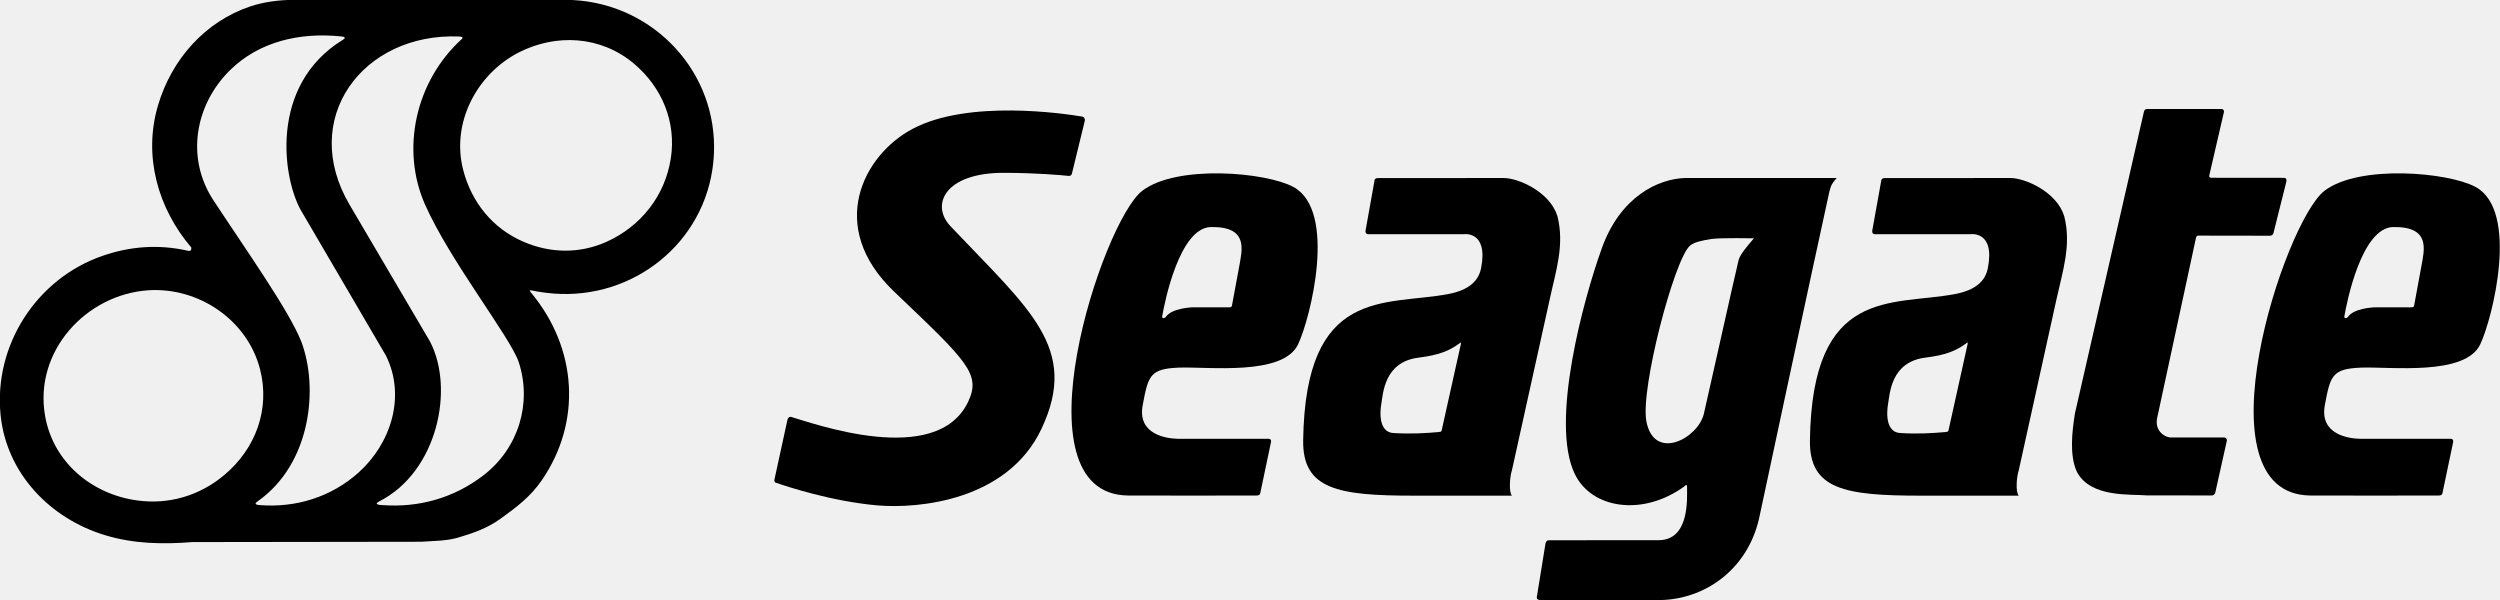
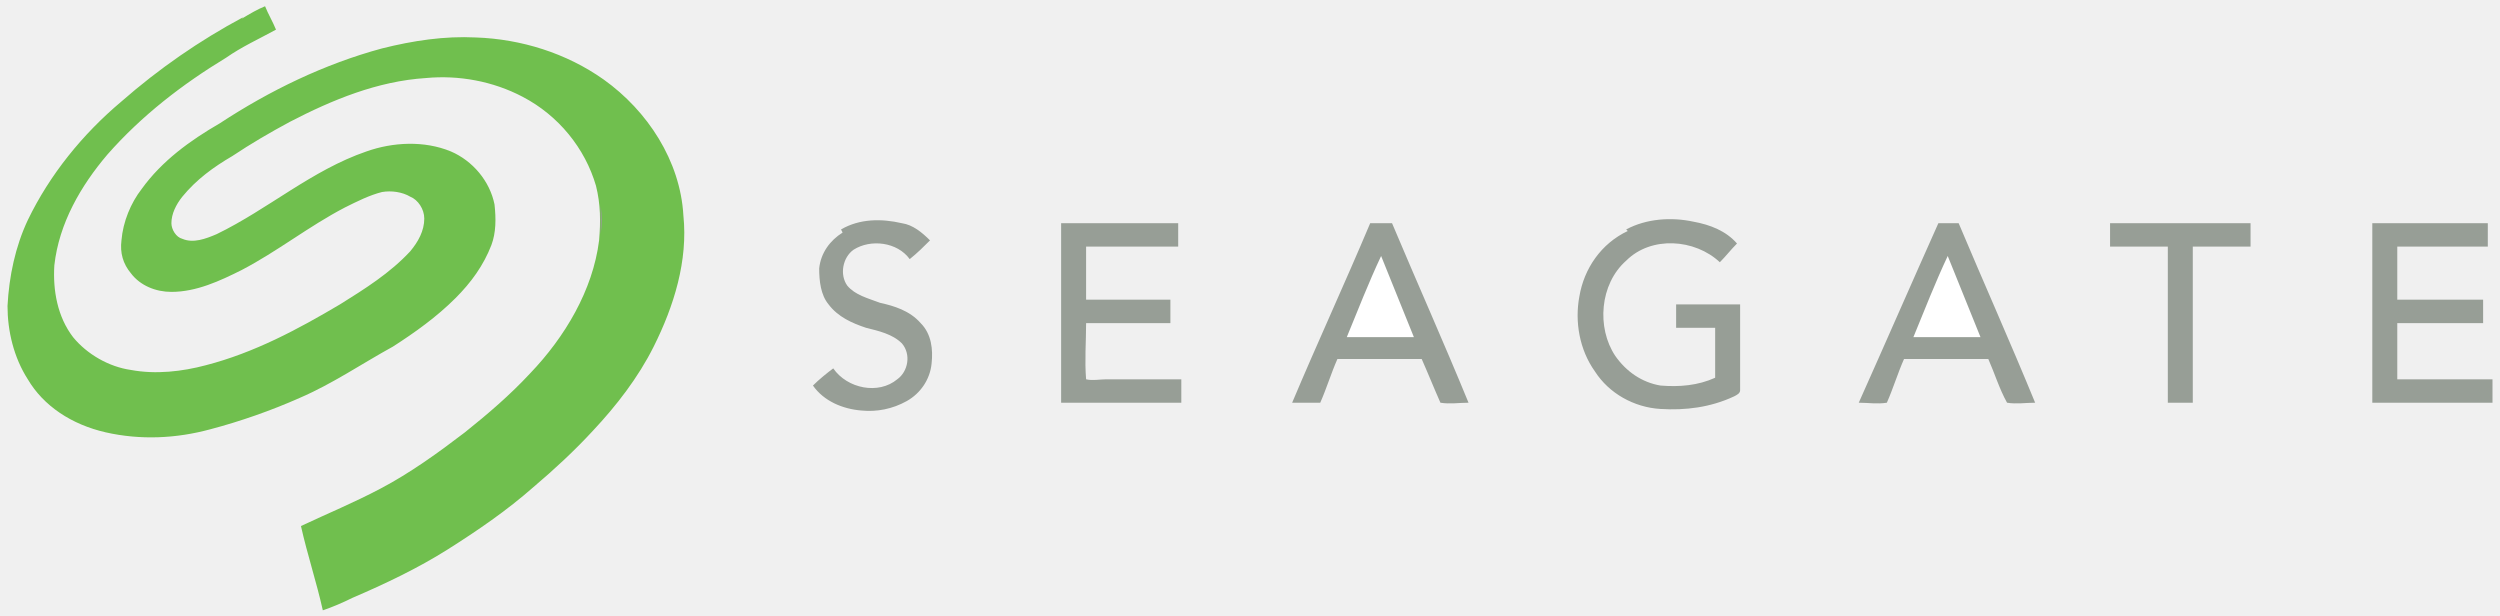
- <svg xmlns="http://www.w3.org/2000/svg" id="svg8" width="4167.5pt" height="1e3pt" version="1.1" viewBox="0 0 4167.5 1e3">
-   <g id="layer1" transform="translate(225.43 860.61)">
-     <g id="g1776" transform="matrix(59.57 0 0 59.57 13203 -8164.1)">
-       <path id="path98" d="m-205.44 126.72c0 0.221-0.018 0.432-0.05 0.644-0.341 2.204-2.408 3.717-4.652 3.433-0.13-0.016-0.264-0.036-0.396-0.065-0.065-0.015-0.075 2e-3 -0.016 0.071 1.283 1.547 1.418 3.6 0.294 5.238-0.326 0.474-0.716 0.761-1.173 1.09-0.363 0.259-0.749 0.391-1.161 0.514-0.336 0.101-0.689 0.092-1.035 0.119l-6.41 9e-3c-0.827 0.065-1.645 0.052-2.453-0.196-1.528-0.464-2.745-1.725-2.913-3.349-0.203-1.957 1.002-3.823 2.845-4.463 0.772-0.269 1.576-0.333 2.407-0.142 0.105 0.024 0.082-0.095 0.082-0.095-0.929-1.089-1.351-2.555-0.93-3.975 0.379-1.284 1.311-2.345 2.588-2.772 0.363-0.12 0.772-0.176 1.162-0.181l7.637-1e-3c2.314 0 4.174 1.852 4.174 4.121m-10.386-3.004c0.146-0.089-0.068-0.095-0.068-0.095-1.12-0.113-2.274 0.132-3.106 0.96-0.961 0.958-1.23 2.438-0.453 3.623 0.891 1.359 2.108 3.074 2.459 3.952 0.491 1.284 0.286 3.429-1.229 4.484-0.134 0.093 0.065 0.098 0.065 0.098 1.018 0.08 2.003-0.226 2.767-0.908 0.915-0.821 1.329-2.145 0.769-3.274l-2.36-4.033c-0.526-0.878-0.937-3.525 1.156-4.807zm4.919 0.356c-1.171 0.601-1.897 1.969-1.553 3.29 0.234 0.906 0.827 1.635 1.679 2.004 0.755 0.327 1.575 0.343 2.329 5e-3 0.959-0.431 1.639-1.284 1.801-2.333 0.158-1.019-0.245-1.989-1.027-2.65-0.931-0.787-2.184-0.849-3.229-0.316zm-10.355 6.654c-1.743 0.112-3.208 1.696-2.902 3.5 0.223 1.315 1.313 2.21 2.582 2.382 0.896 0.122 1.757-0.138 2.442-0.717 0.861-0.724 1.286-1.825 0.993-2.96-0.361-1.39-1.731-2.292-3.115-2.205zm5.625-2.388 2.245 3.818c0.694 1.317 0.215 3.644-1.41 4.474-0.211 0.105 0.076 0.108 0.076 0.108 1.023 0.076 2.007-0.196 2.838-0.838 0.976-0.753 1.357-2.012 0.982-3.162-0.238-0.705-1.926-2.834-2.625-4.416-0.677-1.534-0.272-3.432 1.02-4.616 0 0 0.106-0.074-0.064-0.081-2.705-0.108-4.486 2.304-3.062 4.713" />
-       <path id="path100" d="m-161.51 127.58c0.092-1e-3 0.07 0.099 0.07 0.099l-0.363 1.45c-0.017 0.071-0.096 0.071-0.096 0.071l-1.999-3e-3s-0.051-0.01-0.071 0.054l-1.091 5.063c-0.069 0.365 0.243 0.547 0.413 0.532h1.469c0.074 0.011 0.073 0.082 0.073 0.082l-0.327 1.466s-0.025 0.074-0.093 0.074l-1.812-1e-3c-0.46-0.041-1.579 0.071-1.964-0.655-0.218-0.468-0.136-1.136-0.057-1.64l1.93-8.439s8e-3 -0.08 0.1-0.08h2.06c0.09 0 0.081 0.08 0.081 0.08l-0.41 1.774c-0.017 0.081 0.058 0.071 0.058 0.071l2.029 2e-3" />
-       <path id="path102" d="m-203.75 136.02 0.362-1.663c0.028-0.108 0.099-0.088 0.099-0.088 0.585 0.165 4.07 1.443 4.957-0.419 0.373-0.781-0.026-1.137-2.068-3.084-1.913-1.825-0.859-3.828 0.514-4.556 1.563-0.83 4.249-0.428 4.761-0.342 0 0 0.076 0.033 0.06 0.113l-0.362 1.484c-0.018 0.07-0.092 0.061-0.092 0.061-0.22-0.023-0.91-0.085-1.812-0.086-1.649-4e-3 -2.06 0.894-1.494 1.493 2.204 2.329 3.618 3.407 2.545 5.674-0.949 2.008-3.443 2.239-4.593 2.139-1.295-0.114-2.551-0.535-2.835-0.633 0 0-0.056-7e-3 -0.042-0.093" />
-       <path id="path104" d="m-179.01 137.72c0.867 0 0.797-1.149 0.798-1.472 7e-3 -0.139-0.073-0.035-0.073-0.035-1.168 0.85-2.602 0.631-3.071-0.35-0.694-1.444 0.241-4.875 0.759-6.314 0.517-1.441 1.575-1.946 2.345-1.965l4.227 1e-3c-0.124 0.147-0.155 0.181-0.205 0.382l-0.471 2.168c-0.057 0.266-1.424 6.616-1.477 6.888-0.286 1.442-1.446 2.314-2.706 2.37h-3.46c-0.082-0.011-0.074-0.074-0.074-0.074l0.244-1.505s0.01-0.092 0.098-0.092zm1.478-8.429c-0.255 0.04-0.485 0.089-0.6 0.189-0.436 0.377-1.391 3.999-1.219 4.913 0.215 1.128 1.433 0.488 1.607-0.201 0.067-0.274 0.908-4.06 0.973-4.305 0.039-0.158 0.234-0.386 0.43-0.615 0 0-0.934-0.018-1.191 0.019" />
-       <path id="path106" d="m-187.21 129.06 0.247-1.38s-9e-3 -0.094 0.1-0.093l3.517-2e-3c0.421 1e-3 1.299 0.391 1.507 1.07 0.203 0.81-0.047 1.537-0.212 2.304-0.214 0.98-1.065 4.818-1.065 4.818-0.047 0.13-0.095 0.568 1e-3 0.697h-2.738c-2.135 1e-3 -3.122-0.178-3.102-1.551 0.063-4.31 2.295-3.759 4.051-4.089 0.581-0.109 0.855-0.361 0.928-0.727 0.209-1.068-0.498-0.949-0.498-0.949h-2.66c-0.093-1e-3 -0.076-0.098-0.076-0.098zm2.136 5.564 0.532-2.393c9e-3 -0.067-8e-3 -0.041-0.057-6e-3 -0.268 0.193-0.554 0.316-1.13 0.387-0.963 0.123-0.989 1.004-1.041 1.308 6e-3 -0.031-0.159 0.771 0.34 0.801 0.486 0.031 0.895 5e-3 1.268-0.027 0.056-0.012 0.077 1e-3 0.088-0.07" />
-       <path id="path108" d="m-173.03 129.06 0.248-1.38s-8e-3 -0.094 0.101-0.093l3.516-2e-3c0.421 1e-3 1.3 0.391 1.508 1.07 0.205 0.81-0.046 1.537-0.213 2.304-0.214 0.98-1.063 4.818-1.063 4.818-0.048 0.13-0.098 0.568 1e-3 0.697h-2.739c-2.136 1e-3 -3.123-0.178-3.103-1.551 0.063-4.31 2.295-3.759 4.052-4.089 0.581-0.109 0.856-0.361 0.927-0.727 0.21-1.068-0.499-0.949-0.499-0.949h-2.66c-0.092-1e-3 -0.076-0.098-0.076-0.098zm2.139 5.564 0.53-2.393c0.012-0.067-8e-3 -0.041-0.058-6e-3 -0.267 0.193-0.554 0.316-1.129 0.387-0.963 0.123-0.988 1.004-1.041 1.308 7e-3 -0.031-0.16 0.771 0.342 0.801 0.483 0.031 0.896 5e-3 1.266-0.027 0.057-0.012 0.078 1e-3 0.09-0.07" />
-       <path id="path110" d="m-190.25 136.47c-0.544 0-2.98 6e-3 -3.611 0-3.204-0.046-0.719-7.67 0.405-8.529 0.973-0.74 3.466-0.52 4.229-0.105 1.227 0.668 0.48 3.665 0.13 4.403-0.424 0.895-2.529 0.62-3.338 0.652-0.81 0.033-0.856 0.225-1.011 1.053-0.154 0.83 0.686 0.931 0.97 0.938h2.521s0.126-0.019 0.099 0.098l-0.298 1.416s-3e-3 0.074-0.096 0.074zm-1.818-5.267h1.045c0.049 0 0.069-0.012 0.076-0.053 0.098-0.542 0.138-0.74 0.204-1.1 0.079-0.453 0.266-1.109-0.791-1.093-0.883 0.014-1.298 2.104-1.367 2.501-0.011 0.06 0.067 0.062 0.104 0.011 0.169-0.236 0.661-0.258 0.729-0.266" />
-       <path id="path112" d="m-157.17 136.47c-0.543 0-2.978 6e-3 -3.607 0-3.208-0.046-0.721-7.67 0.404-8.529 0.971-0.74 3.466-0.52 4.228-0.105 1.225 0.668 0.479 3.665 0.129 4.403-0.423 0.895-2.529 0.62-3.337 0.652-0.811 0.033-0.858 0.225-1.012 1.053-0.153 0.83 0.687 0.931 0.971 0.938h2.519s0.127-0.019 0.1 0.098l-0.297 1.416s-4e-3 0.074-0.098 0.074zm-1.814-5.267h1.041c0.052 0 0.07-0.012 0.078-0.053 0.097-0.542 0.138-0.74 0.203-1.1 0.08-0.453 0.266-1.109-0.789-1.093-0.885 0.014-1.301 2.104-1.368 2.501-0.011 0.06 0.065 0.062 0.102 0.011 0.17-0.236 0.662-0.258 0.733-0.266" />
-     </g>
-   </g>
+ <svg xmlns="http://www.w3.org/2000/svg" width="200" height="49.2" viewBox="0 0 160 39.4" version="1.1">
+   <style>.s0{fill:#979e96;}.s1{fill:#fff;}</style>
+   <path d="m15.4 1.2c0.5-0.3 1-0.6 1.5-0.8 0.2 0.5 0.5 1 0.7 1.5-1.1 0.6-2.2 1.1-3.2 1.8-2.8 1.7-5.4 3.7-7.6 6.2-1.7 2-3.1 4.4-3.4 7.1-0.1 1.6 0.2 3.3 1.2 4.6 0.9 1.1 2.3 1.9 3.7 2.1 1.6 0.3 3.3 0.1 4.8-0.3 3.1-0.8 5.9-2.3 8.6-3.9 1.6-1 3.2-2 4.5-3.4 0.5-0.6 0.9-1.3 0.9-2.1 0-0.6-0.4-1.2-0.9-1.4-0.5-0.3-1.2-0.4-1.8-0.3-0.8 0.2-1.6 0.6-2.4 1-2.3 1.2-4.3 2.8-6.6 4-1.4 0.7-2.9 1.4-4.5 1.4-1 0-2-0.4-2.6-1.2-0.5-0.6-0.7-1.3-0.6-2.1 0.1-1.2 0.6-2.4 1.3-3.3 1.3-1.8 3.1-3.1 5-4.2 3.2-2.1 6.7-3.8 10.4-4.8 2-0.5 4-0.8 6-0.7 2.9 0.1 5.8 1 8.2 2.7 2.8 2 4.9 5.2 5.1 8.7 0.3 2.9-0.6 5.8-1.9 8.4-1 2-2.4 3.8-3.9 5.4-1.2 1.3-2.5 2.5-3.8 3.6-1.7 1.5-3.6 2.8-5.5 4-1.9 1.2-4 2.2-6.1 3.1-0.6 0.3-1.3 0.6-1.9 0.8-0.4-1.8-1-3.6-1.4-5.4 1.7-0.8 3.4-1.5 5.1-2.4 1.9-1 3.7-2.3 5.4-3.6 1.5-1.2 2.9-2.4 4.2-3.8 2.2-2.3 4-5.3 4.4-8.5 0.1-1.2 0.1-2.3-0.2-3.5-0.7-2.4-2.4-4.5-4.7-5.7-1.9-1-4.1-1.4-6.2-1.2-3.1 0.2-6 1.4-8.7 2.8-1.3 0.7-2.5 1.4-3.7 2.2-1.2 0.7-2.3 1.5-3.2 2.6-0.4 0.5-0.7 1.1-0.7 1.7 0 0.4 0.3 0.9 0.7 1 0.7 0.3 1.5 0 2.2-0.3 3.3-1.6 6.1-4.1 9.6-5.3 1.7-0.6 3.7-0.7 5.4 0 1.4 0.6 2.5 1.9 2.8 3.4 0.1 0.9 0.1 1.8-0.2 2.6-0.5 1.3-1.3 2.4-2.3 3.4-1.2 1.2-2.6 2.2-4 3.1-2 1.1-3.9 2.4-6 3.3-1.8 0.8-3.8 1.5-5.7 2-2.2 0.6-4.5 0.7-6.7 0.2C4.5 27.2 2.7 26 1.7 24.3 0.8 22.9 0.4 21.2 0.4 19.6c0.1-1.9 0.5-3.8 1.3-5.5 1.4-2.9 3.5-5.5 6-7.6 2.4-2.1 5-3.9 7.8-5.4z" fill="#70bf4e" />
+   <path d="m38.4 15c0-0.6 0-1.2 0-1.8 0.1 0.6 0.1 1.2 0 1.8zM53.8 14.7c1.2-0.7 2.6-0.7 3.9-0.4 0.7 0.1 1.3 0.6 1.8 1.1-0.4 0.4-0.8 0.8-1.3 1.2-0.8-1.1-2.5-1.3-3.6-0.6-0.7 0.5-0.9 1.6-0.4 2.3 0.5 0.6 1.3 0.8 2.1 1.1 0.9 0.2 1.9 0.5 2.6 1.3 0.7 0.7 0.8 1.7 0.7 2.6-0.1 1-0.7 1.9-1.6 2.4-0.9 0.5-1.9 0.7-2.9 0.6-1.2-0.1-2.4-0.6-3.1-1.6 0.4-0.4 0.9-0.8 1.3-1.1 0.9 1.3 2.9 1.7 4.1 0.7 0.7-0.5 0.9-1.6 0.3-2.3-0.6-0.6-1.5-0.8-2.3-1-0.9-0.3-1.8-0.7-2.4-1.5-0.5-0.6-0.6-1.5-0.6-2.3 0.1-1 0.7-1.8 1.5-2.3zM104.1 14.7c1.3-0.7 2.9-0.8 4.3-0.5 1.1 0.2 2.1 0.6 2.8 1.4-0.4 0.4-0.7 0.8-1.1 1.2-1.6-1.5-4.4-1.7-6-0.1-1.7 1.5-1.9 4.3-0.7 6.1 0.7 1 1.7 1.7 2.9 1.9 1.2 0.1 2.4 0 3.5-0.5 0-1.1 0-2.1 0-3.2-0.8 0-1.7 0-2.5 0 0-0.5 0-1 0-1.5 1.4 0 2.7 0 4.1 0 0 1.8 0 3.7 0 5.5 0 0.2-0.2 0.3-0.4 0.4-1.5 0.7-3.1 0.9-4.7 0.8-1.7-0.1-3.3-1-4.2-2.4-1-1.4-1.3-3.2-1-4.8 0.3-1.8 1.4-3.4 3.1-4.2zM68 14.3c2.5 0 4.9 0 7.4 0 0 0.5 0 1 0 1.5-2 0-3.9 0-5.9 0 0 1.1 0 2.3 0 3.4 1.8 0 3.6 0 5.4 0 0 0.5 0 1 0 1.5-1.8 0-3.6 0-5.4 0 0 1.2-0.1 2.4 0 3.6 0.4 0.1 0.9 0 1.3 0 1.6 0 3.2 0 4.8 0 0 0.5 0 1 0 1.5-2.6 0-5.1 0-7.7 0 0-3.8 0-7.7 0-11.5zM87.7 14.3c0.5 0 1 0 1.4 0 1.6 3.8 3.3 7.6 4.9 11.5-0.6 0-1.2 0.1-1.8 0-0.4-0.9-0.8-1.9-1.2-2.8-1.8 0-3.6 0-5.4 0-0.4 0.9-0.7 1.9-1.1 2.8-0.6 0-1.2 0-1.8 0 1.6-3.8 3.4-7.7 5-11.5zM124 14.3c0.5 0 1 0 1.4 0 1.6 3.8 3.3 7.6 4.9 11.5-0.6 0-1.2 0.1-1.8 0-0.5-0.9-0.8-1.9-1.2-2.8-1.8 0-3.6 0-5.4 0-0.4 0.9-0.7 1.9-1.1 2.8-0.6 0.1-1.2 0-1.8 0 1.7-3.8 3.4-7.7 5.1-11.5zM135.1 14.3c3 0 6 0 9 0 0 0.5 0 1 0 1.5-1.2 0-2.5 0-3.7 0 0 3.3 0 6.7 0 10-0.5 0-1 0-1.6 0 0-3.3 0-6.7 0-10-1.2 0-2.5 0-3.7 0 0-0.5 0-1 0-1.5zM151.9 14.3c2.5 0 4.9 0 7.4 0 0 0.5 0 1 0 1.5-1.9 0-3.9 0-5.8 0 0 1.1 0 2.3 0 3.4 1.8 0 3.6 0 5.5 0 0 0.5 0 1 0 1.5-1.8 0-3.6 0-5.5 0 0 1.2 0 2.4 0 3.6 2 0 4.1 0 6.1 0 0 0.5 0 1 0 1.5-2.6 0-5.1 0-7.7 0 0-3.8 0-7.7 0-11.5z" fill="#979e96" />
+   <path d="m86.2 21.6c0.7-1.7 1.4-3.5 2.2-5.2 0.7 1.7 1.4 3.5 2.1 5.2-1.4 0-2.9 0-4.3 0zM122.5 21.6c0.7-1.7 1.4-3.5 2.2-5.2 0.7 1.7 1.4 3.5 2.1 5.2-1.4 0-2.9 0-4.3 0z" fill="#fff" />
</svg>
